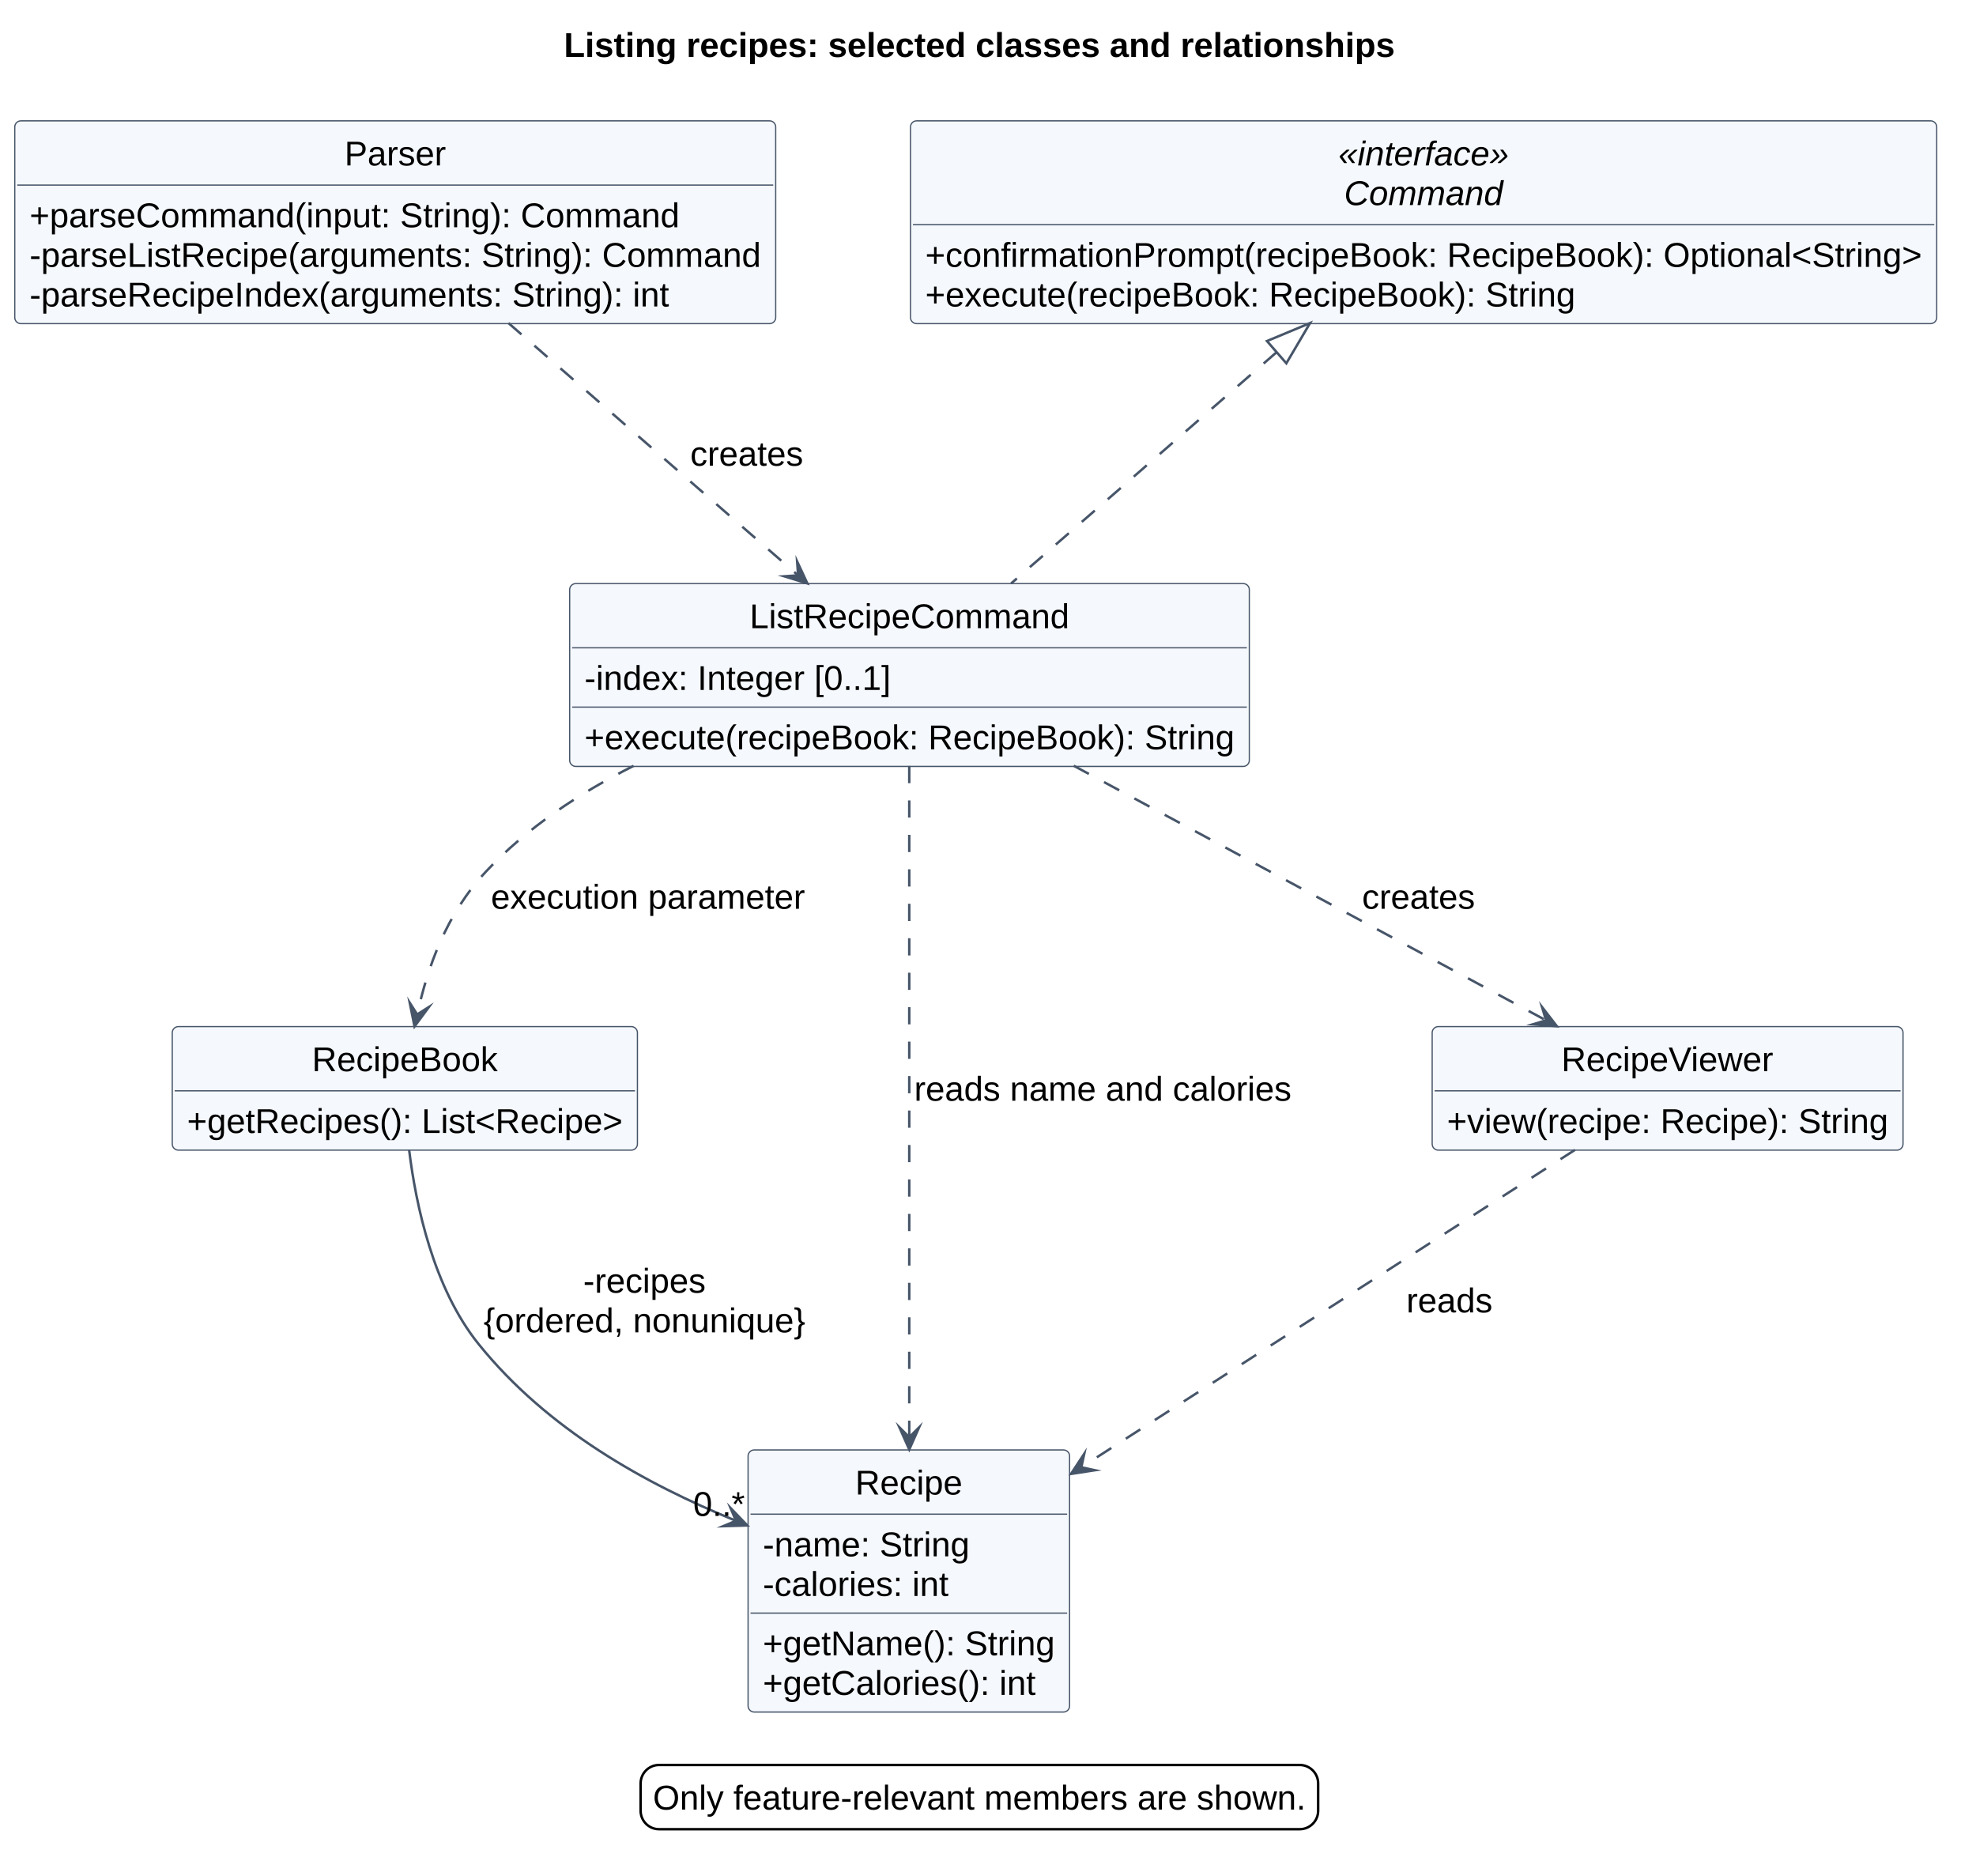
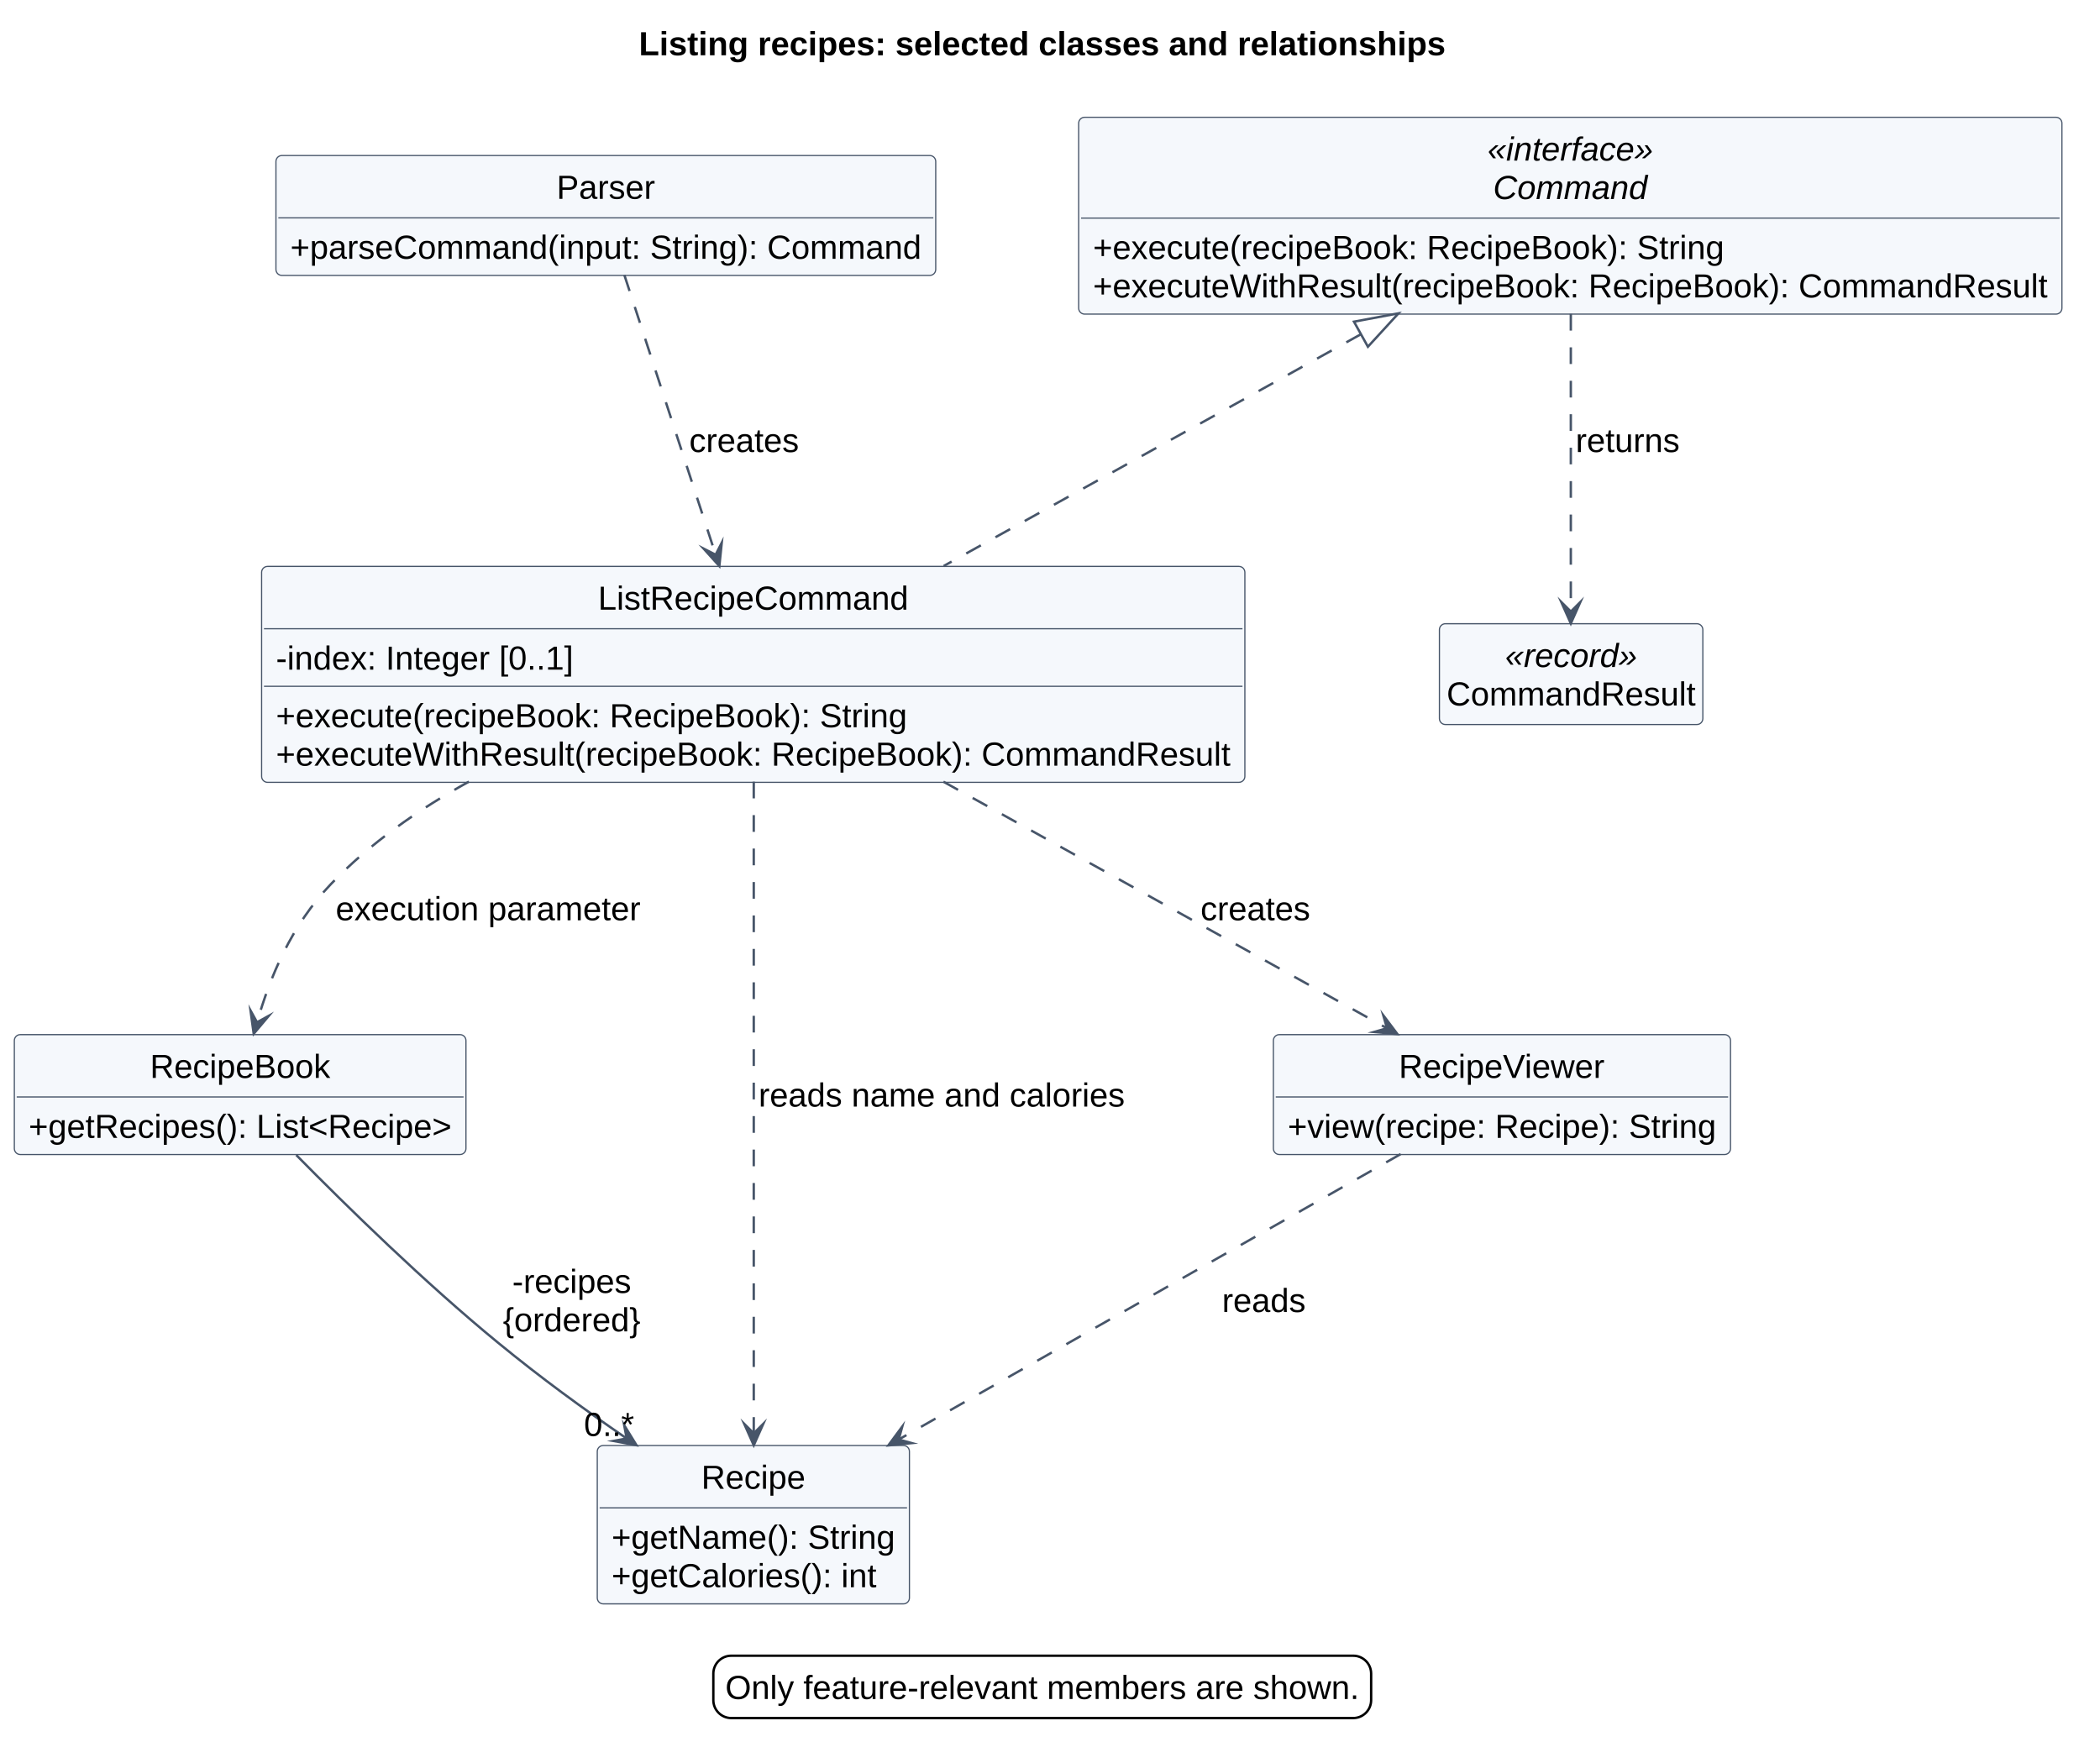
- <svg xmlns="http://www.w3.org/2000/svg" version="1.1" data-diagram-type="CLASS" style="width:803px;height:762px;background:#FFFFFF;" width="803px" height="762px" viewBox="0 0 803 762" zoomAndPan="magnify" preserveAspectRatio="none" contentStyleType="text/css">
+ <svg xmlns="http://www.w3.org/2000/svg" version="1.1" data-diagram-type="CLASS" style="width:879px;height:738px;background:#FFFFFF;" width="879px" height="738px" viewBox="0 0 879 738" zoomAndPan="magnify" preserveAspectRatio="none" contentStyleType="text/css">
  <defs />
  <g font-family="sans-serif" lengthAdjust="spacing">
    <g class="title" data-source-line="5">
-       <text x="229.156" y="23.132" fill="#000" font-size="14" textLength="337.688" font-weight="700" font-family="Arial">Listing recipes: selected classes and relationships</text>
+       <text x="267.406" y="23.132" fill="#000" font-size="14" textLength="337.688" font-weight="700" font-family="Arial">Listing recipes: selected classes and relationships</text>
    </g>
    <g class="entity" data-qualified-name="Parser" id="ent0001" data-source-line="11">
-       <rect x="6" y="49.099" width="309.227" height="82.395" fill="#F5F8FC" style="stroke:#475569;stroke-width:0.5;" rx="2.5" ry="2.5" />
-       <text x="139.996" y="67.23" fill="#000" font-size="14" textLength="41.234" font-family="Arial">Parser</text>
-       <line x1="7" y1="75.197" x2="314.227" y2="75.197" style="stroke:#475569;stroke-width:0.5;" />
-       <text x="12" y="92.329" fill="#000" font-size="14" textLength="264.168" font-family="Arial">+parseCommand(input: String): Command</text>
-       <text x="12" y="108.428" fill="#000" font-size="14" textLength="297.227" font-family="Arial">-parseListRecipe(arguments: String): Command</text>
-       <text x="12" y="124.526" fill="#000" font-size="14" textLength="259.896" font-family="Arial">-parseRecipeIndex(arguments: String): int</text>
+       <rect x="115.5" y="65.099" width="276.168" height="50.197" fill="#F5F8FC" style="stroke:#475569;stroke-width:0.5;" rx="2.5" ry="2.5" />
+       <text x="232.967" y="83.23" fill="#000" font-size="14" textLength="41.234" font-family="Arial">Parser</text>
+       <line x1="116.5" y1="91.197" x2="390.668" y2="91.197" style="stroke:#475569;stroke-width:0.5;" />
+       <text x="121.5" y="108.329" fill="#000" font-size="14" textLength="264.168" font-family="Arial">+parseCommand(input: String): Command</text>
    </g>
-     <g class="entity" data-qualified-name="Command" id="ent0002" data-source-line="16">
-       <rect x="370" y="49.099" width="417.036" height="82.395" fill="#F5F8FC" style="stroke:#475569;stroke-width:0.5;" rx="2.5" ry="2.5" />
-       <text x="543.884" y="67.23" fill="#000" font-size="14" textLength="69.269" font-style="italic" font-family="Arial">«interface»</text>
-       <text x="546.229" y="83.329" fill="#000" font-size="14" textLength="64.579" font-style="italic" font-family="Arial">Command</text>
-       <line x1="371" y1="91.296" x2="786.036" y2="91.296" style="stroke:#475569;stroke-width:0.5;" />
-       <text x="376" y="108.428" fill="#000" font-size="14" textLength="405.036" font-family="Arial">+confirmationPrompt(recipeBook: RecipeBook): Optional&lt;String&gt;</text>
-       <text x="376" y="124.526" fill="#000" font-size="14" textLength="264.195" font-family="Arial">+execute(recipeBook: RecipeBook): String</text>
+     <g class="entity" data-qualified-name="Command" id="ent0002" data-source-line="14">
+       <rect x="451.5" y="49.099" width="411.567" height="82.395" fill="#F5F8FC" style="stroke:#475569;stroke-width:0.5;" rx="2.5" ry="2.5" />
+       <text x="622.649" y="67.23" fill="#000" font-size="14" textLength="69.269" font-style="italic" font-family="Arial">«interface»</text>
+       <text x="624.994" y="83.329" fill="#000" font-size="14" textLength="64.579" font-style="italic" font-family="Arial">Command</text>
+       <line x1="452.5" y1="91.296" x2="862.067" y2="91.296" style="stroke:#475569;stroke-width:0.5;" />
+       <text x="457.5" y="108.428" fill="#000" font-size="14" textLength="264.195" font-family="Arial">+execute(recipeBook: RecipeBook): String</text>
+       <text x="457.5" y="124.526" fill="#000" font-size="14" textLength="399.567" font-family="Arial">+executeWithResult(recipeBook: RecipeBook): CommandResult</text>
    </g>
-     <g class="entity" data-qualified-name="ListRecipeCommand" id="ent0003" data-source-line="20">
-       <rect x="231.5" y="237.099" width="276.195" height="74.296" fill="#F5F8FC" style="stroke:#475569;stroke-width:0.5;" rx="2.5" ry="2.5" />
-       <text x="304.625" y="255.23" fill="#000" font-size="14" textLength="129.944" font-family="Arial">ListRecipeCommand</text>
-       <line x1="232.5" y1="263.197" x2="506.695" y2="263.197" style="stroke:#475569;stroke-width:0.5;" />
-       <text x="237.5" y="280.329" fill="#000" font-size="14" textLength="124.517" font-family="Arial">-index: Integer [0..1]</text>
-       <line x1="232.5" y1="287.296" x2="506.695" y2="287.296" style="stroke:#475569;stroke-width:0.5;" />
-       <text x="237.5" y="304.428" fill="#000" font-size="14" textLength="264.195" font-family="Arial">+execute(recipeBook: RecipeBook): String</text>
+     <g class="entity" data-qualified-name="CommandResult" id="ent0003" data-source-line="18">
+       <rect x="602.5" y="261.099" width="110.262" height="42.197" fill="#F5F8FC" style="stroke:#475569;stroke-width:0.5;" rx="2.5" ry="2.5" />
+       <text x="630.003" y="279.23" fill="#000" font-size="14" textLength="55.255" font-style="italic" font-family="Arial">«record»</text>
+       <text x="605.5" y="295.329" fill="#000" font-size="14" textLength="104.262" font-family="Arial">CommandResult</text>
    </g>
-     <g class="entity" data-qualified-name="RecipeBook" id="ent0004" data-source-line="24">
-       <rect x="70" y="417.099" width="189.037" height="50.197" fill="#F5F8FC" style="stroke:#475569;stroke-width:0.5;" rx="2.5" ry="2.5" />
-       <text x="126.774" y="435.23" fill="#000" font-size="14" textLength="75.489" font-family="Arial">RecipeBook</text>
-       <line x1="71" y1="443.197" x2="258.037" y2="443.197" style="stroke:#475569;stroke-width:0.5;" />
-       <text x="76" y="460.329" fill="#000" font-size="14" textLength="177.037" font-family="Arial">+getRecipes(): List&lt;Recipe&gt;</text>
+     <g class="entity" data-qualified-name="ListRecipeCommand" id="ent0004" data-source-line="19">
+       <rect x="109.5" y="237.099" width="411.567" height="90.395" fill="#F5F8FC" style="stroke:#475569;stroke-width:0.5;" rx="2.5" ry="2.5" />
+       <text x="250.312" y="255.23" fill="#000" font-size="14" textLength="129.944" font-family="Arial">ListRecipeCommand</text>
+       <line x1="110.5" y1="263.197" x2="520.067" y2="263.197" style="stroke:#475569;stroke-width:0.5;" />
+       <text x="115.5" y="280.329" fill="#000" font-size="14" textLength="124.517" font-family="Arial">-index: Integer [0..1]</text>
+       <line x1="110.5" y1="287.296" x2="520.067" y2="287.296" style="stroke:#475569;stroke-width:0.5;" />
+       <text x="115.5" y="304.428" fill="#000" font-size="14" textLength="264.195" font-family="Arial">+execute(recipeBook: RecipeBook): String</text>
+       <text x="115.5" y="320.526" fill="#000" font-size="14" textLength="399.567" font-family="Arial">+executeWithResult(recipeBook: RecipeBook): CommandResult</text>
    </g>
-     <g class="entity" data-qualified-name="Recipe" id="ent0005" data-source-line="27">
-       <rect x="304" y="589.099" width="130.658" height="106.493" fill="#F5F8FC" style="stroke:#475569;stroke-width:0.5;" rx="2.5" ry="2.5" />
-       <text x="347.54" y="607.23" fill="#000" font-size="14" textLength="43.579" font-family="Arial">Recipe</text>
-       <line x1="305" y1="615.197" x2="433.658" y2="615.197" style="stroke:#475569;stroke-width:0.5;" />
-       <text x="310" y="632.329" fill="#000" font-size="14" textLength="84.034" font-family="Arial">-name: String</text>
-       <text x="310" y="648.428" fill="#000" font-size="14" textLength="75.469" font-family="Arial">-calories: int</text>
-       <line x1="305" y1="655.395" x2="433.658" y2="655.395" style="stroke:#475569;stroke-width:0.5;" />
-       <text x="310" y="672.526" fill="#000" font-size="14" textLength="118.658" font-family="Arial">+getName(): String</text>
-       <text x="310" y="688.625" fill="#000" font-size="14" textLength="110.879" font-family="Arial">+getCalories(): int</text>
+     <g class="entity" data-qualified-name="RecipeBook" id="ent0005" data-source-line="24">
+       <rect x="6" y="433.099" width="189.037" height="50.197" fill="#F5F8FC" style="stroke:#475569;stroke-width:0.5;" rx="2.5" ry="2.5" />
+       <text x="62.774" y="451.23" fill="#000" font-size="14" textLength="75.489" font-family="Arial">RecipeBook</text>
+       <line x1="7" y1="459.197" x2="194.037" y2="459.197" style="stroke:#475569;stroke-width:0.5;" />
+       <text x="12" y="476.329" fill="#000" font-size="14" textLength="177.037" font-family="Arial">+getRecipes(): List&lt;Recipe&gt;</text>
    </g>
-     <g class="entity" data-qualified-name="RecipeViewer" id="ent0006" data-source-line="33">
-       <rect x="582" y="417.099" width="191.348" height="50.197" fill="#F5F8FC" style="stroke:#475569;stroke-width:0.5;" rx="2.5" ry="2.5" />
-       <text x="634.488" y="435.23" fill="#000" font-size="14" textLength="86.372" font-family="Arial">RecipeViewer</text>
-       <line x1="583" y1="443.197" x2="772.348" y2="443.197" style="stroke:#475569;stroke-width:0.5;" />
-       <text x="588" y="460.329" fill="#000" font-size="14" textLength="179.348" font-family="Arial">+view(recipe: Recipe): String</text>
+     <g class="entity" data-qualified-name="Recipe" id="ent0006" data-source-line="27">
+       <rect x="250" y="605.099" width="130.658" height="66.296" fill="#F5F8FC" style="stroke:#475569;stroke-width:0.5;" rx="2.5" ry="2.5" />
+       <text x="293.54" y="623.23" fill="#000" font-size="14" textLength="43.579" font-family="Arial">Recipe</text>
+       <line x1="251" y1="631.197" x2="379.658" y2="631.197" style="stroke:#475569;stroke-width:0.5;" />
+       <text x="256" y="648.329" fill="#000" font-size="14" textLength="118.658" font-family="Arial">+getName(): String</text>
+       <text x="256" y="664.428" fill="#000" font-size="14" textLength="110.879" font-family="Arial">+getCalories(): int</text>
    </g>
-     <g class="link" data-entity-1="ent0001" data-entity-2="ent0003" id="lnk7" data-link-type="dependency">
-       <polygon points="328.098,237.045,323.938,228.118,324.327,233.762,318.684,234.151,328.098,237.045" fill="#475569" style="stroke:#475569;stroke-width:1;stroke-linejoin:miter;stroke-miterlimit:10;" />
-       <path d="M206.625,131.265 C242.929,162.879 289.301,203.261 324.327,233.762" style="stroke:#475569;stroke-width:1;stroke-dasharray:7,7;" fill="none" />
-       <text x="280.5" y="189.23" fill="#000" font-size="14" textLength="45.91" font-family="Arial">creates</text>
+     <g class="entity" data-qualified-name="RecipeViewer" id="ent0007" data-source-line="31">
+       <rect x="533" y="433.099" width="191.348" height="50.197" fill="#F5F8FC" style="stroke:#475569;stroke-width:0.5;" rx="2.5" ry="2.5" />
+       <text x="585.488" y="451.23" fill="#000" font-size="14" textLength="86.372" font-family="Arial">RecipeViewer</text>
+       <line x1="534" y1="459.197" x2="723.348" y2="459.197" style="stroke:#475569;stroke-width:0.5;" />
+       <text x="539" y="476.329" fill="#000" font-size="14" textLength="179.348" font-family="Arial">+view(recipe: Recipe): String</text>
    </g>
-     <g class="link" data-entity-1="ent0002" data-entity-2="ent0003" id="lnk9" data-link-type="extension">
-       <polygon points="532.375,131.265,514.861,138.561,522.741,147.61,532.375,131.265" fill="none" style="stroke:#475569;stroke-width:1;stroke-linejoin:miter;stroke-miterlimit:10;" />
-       <path d="M518.801,143.085 C482.497,174.699 445.928,206.544 410.902,237.045" style="stroke:#475569;stroke-width:1;stroke-dasharray:7,7;" fill="none" />
+     <g class="link" data-entity-1="ent0001" data-entity-2="ent0004" id="lnk8" data-link-type="dependency">
+       <polygon points="301.099,236.968,302.11,227.171,299.548,232.214,294.505,229.653,301.099,236.968" fill="#475569" style="stroke:#475569;stroke-width:1;stroke-linejoin:miter;stroke-miterlimit:10;" />
+       <path d="M261.352,115.162 C271.323,145.718 287.166,194.268 299.548,232.214" style="stroke:#475569;stroke-width:1;stroke-dasharray:7,7;" fill="none" />
+       <text x="288.5" y="189.23" fill="#000" font-size="14" textLength="45.91" font-family="Arial">creates</text>
    </g>
-     <g class="link" data-entity-1="ent0003" data-entity-2="ent0004" id="lnk10" data-link-type="dependency">
-       <polygon points="168.45,417.039,174.307,409.121,169.535,412.158,166.498,407.386,168.45,417.039" fill="#475569" style="stroke:#475569;stroke-width:1;stroke-linejoin:miter;stroke-miterlimit:10;" />
-       <path d="M257.477,311.169 C235.475,322.232 214.1,336.33 197.5,354.099 C181.179,371.569 173.784,393.037 169.535,412.158" style="stroke:#475569;stroke-width:1;stroke-dasharray:7,7;" fill="none" />
-       <text x="199.5" y="369.23" fill="#000" font-size="14" textLength="59.931" font-family="Arial">execution</text>
-       <text x="259.431" y="369.23" fill="#000" font-size="14" font-family="Arial"> </text>
-       <text x="263.32" y="369.23" fill="#000" font-size="14" textLength="63.807" font-family="Arial">parameter</text>
+     <g class="link" data-entity-1="ent0002" data-entity-2="ent0004" id="lnk10" data-link-type="extension">
+       <polygon points="585.388,131.161,566.74,134.657,572.568,145.147,585.388,131.161" fill="none" style="stroke:#475569;stroke-width:1;stroke-linejoin:miter;stroke-miterlimit:10;" />
+       <path d="M569.654,139.902 C513.899,170.877 452.509,204.982 394.979,236.944" style="stroke:#475569;stroke-width:1;stroke-dasharray:7,7;" fill="none" />
    </g>
-     <g class="link" data-entity-1="ent0003" data-entity-2="ent0006" id="lnk11" data-link-type="dependency">
-       <polygon points="632.673,416.939,626.648,409.147,628.272,414.566,622.853,416.19,632.673,416.939" fill="#475569" style="stroke:#475569;stroke-width:1;stroke-linejoin:miter;stroke-miterlimit:10;" />
-       <path d="M436.331,311.118 C495.778,343.158 576.662,386.751 628.272,414.566" style="stroke:#475569;stroke-width:1;stroke-dasharray:7,7;" fill="none" />
-       <text x="553.5" y="369.23" fill="#000" font-size="14" textLength="45.91" font-family="Arial">creates</text>
+     <g class="link" data-entity-1="ent0002" data-entity-2="ent0003" id="lnk11" data-link-type="dependency">
+       <polygon points="657.5,260.996,661.5,251.996,657.5,255.996,653.5,251.996,657.5,260.996" fill="#475569" style="stroke:#475569;stroke-width:1;stroke-linejoin:miter;stroke-miterlimit:10;" />
+       <path d="M657.5,131.393 C657.5,171.153 657.5,225.306 657.5,255.996" style="stroke:#475569;stroke-width:1;stroke-dasharray:7,7;" fill="none" />
+       <text x="659.5" y="189.23" fill="#000" font-size="14" textLength="43.572" font-family="Arial">returns</text>
    </g>
-     <g class="link" data-entity-1="ent0003" data-entity-2="ent0005" id="lnk12" data-link-type="dependency">
-       <polygon points="369.5,588.928,373.5,579.928,369.5,583.928,365.5,579.928,369.5,588.928" fill="#475569" style="stroke:#475569;stroke-width:1;stroke-linejoin:miter;stroke-miterlimit:10;" />
-       <path d="M369.5,311.194 C369.5,376.298 369.5,508.602 369.5,583.928" style="stroke:#475569;stroke-width:1;stroke-dasharray:7,7;" fill="none" />
-       <text x="371.5" y="447.23" fill="#000" font-size="14" textLength="35.021" font-family="Arial">reads</text>
-       <text x="406.521" y="447.23" fill="#000" font-size="14" font-family="Arial"> </text>
-       <text x="410.41" y="447.23" fill="#000" font-size="14" textLength="35.021" font-family="Arial">name</text>
-       <text x="445.431" y="447.23" fill="#000" font-size="14" font-family="Arial"> </text>
-       <text x="449.32" y="447.23" fill="#000" font-size="14" textLength="23.358" font-family="Arial">and</text>
-       <text x="472.679" y="447.23" fill="#000" font-size="14" font-family="Arial"> </text>
-       <text x="476.568" y="447.23" fill="#000" font-size="14" textLength="48.241" font-family="Arial">calories</text>
+     <g class="link" data-entity-1="ent0004" data-entity-2="ent0005" id="lnk12" data-link-type="dependency">
+       <polygon points="106.195,432.738,112.542,425.207,107.587,427.936,104.859,422.98,106.195,432.738" fill="#475569" style="stroke:#475569;stroke-width:1;stroke-linejoin:miter;stroke-miterlimit:10;" />
+       <path d="M196.277,327.207 C175.209,338.828 154.826,353.021 138.5,370.099 C121.758,387.612 113.105,408.897 107.587,427.936" style="stroke:#475569;stroke-width:1;stroke-dasharray:7,7;" fill="none" />
+       <text x="140.5" y="385.23" fill="#000" font-size="14" textLength="59.931" font-family="Arial">execution</text>
+       <text x="200.431" y="385.23" fill="#000" font-size="14" font-family="Arial"> </text>
+       <text x="204.32" y="385.23" fill="#000" font-size="14" textLength="63.807" font-family="Arial">parameter</text>
    </g>
-     <g class="link" data-entity-1="ent0004" data-entity-2="ent0005" id="lnk13" data-link-type="dependency">
-       <polygon points="303.689,619.79,296.872,612.682,299.061,617.898,293.845,620.087,303.689,619.79" fill="#475569" style="stroke:#475569;stroke-width:1;stroke-linejoin:miter;stroke-miterlimit:10;" />
-       <path d="M166.256,467.182 C169.023,489.751 176.149,523.333 194.5,546.099 C222.487,580.818 262.076,602.778 299.061,617.898" style="stroke:#475569;stroke-width:1;" fill="none" />
-       <text x="236.996" y="525.23" fill="#000" font-size="14" textLength="49.793" font-family="Arial">-recipes</text>
-       <text x="196.5" y="541.329" fill="#000" font-size="14" textLength="56.82" font-family="Arial">{ordered,</text>
-       <text x="253.32" y="541.329" fill="#000" font-size="14" font-family="Arial"> </text>
-       <text x="257.21" y="541.329" fill="#000" font-size="14" textLength="70.075" font-family="Arial">nonunique}</text>
-       <text x="281.689" y="615.922" fill="#000" font-size="14" textLength="21.014" font-family="Arial">0..*</text>
+     <g class="link" data-entity-1="ent0004" data-entity-2="ent0007" id="lnk13" data-link-type="dependency">
+       <polygon points="584.919,432.871,578.996,425.002,580.549,430.442,575.109,431.995,584.919,432.871" fill="#475569" style="stroke:#475569;stroke-width:1;stroke-linejoin:miter;stroke-miterlimit:10;" />
+       <path d="M394.888,327.231 C455.198,360.758 531.508,403.18 580.549,430.442" style="stroke:#475569;stroke-width:1;stroke-dasharray:7,7;" fill="none" />
+       <text x="502.5" y="385.23" fill="#000" font-size="14" textLength="45.91" font-family="Arial">creates</text>
    </g>
-     <g class="link" data-entity-1="ent0006" data-entity-2="ent0005" id="lnk14" data-link-type="dependency">
-       <polygon points="435.222,598.849,444.955,597.347,439.428,596.145,440.629,590.617,435.222,598.849" fill="#475569" style="stroke:#475569;stroke-width:1;stroke-linejoin:miter;stroke-miterlimit:10;" />
-       <path d="M640.041,467.179 C589.22,499.85 501.828,556.031 439.428,596.145" style="stroke:#475569;stroke-width:1;stroke-dasharray:7,7;" fill="none" />
-       <text x="571.5" y="533.23" fill="#000" font-size="14" textLength="35.021" font-family="Arial">reads</text>
+     <g class="link" data-entity-1="ent0004" data-entity-2="ent0006" id="lnk14" data-link-type="dependency">
+       <polygon points="315.5,605.013,319.5,596.013,315.5,600.013,311.5,596.013,315.5,605.013" fill="#475569" style="stroke:#475569;stroke-width:1;stroke-linejoin:miter;stroke-miterlimit:10;" />
+       <path d="M315.5,327.217 C315.5,399.501 315.5,536.463 315.5,600.013" style="stroke:#475569;stroke-width:1;stroke-dasharray:7,7;" fill="none" />
+       <text x="317.5" y="463.23" fill="#000" font-size="14" textLength="35.021" font-family="Arial">reads</text>
+       <text x="352.521" y="463.23" fill="#000" font-size="14" font-family="Arial"> </text>
+       <text x="356.41" y="463.23" fill="#000" font-size="14" textLength="35.021" font-family="Arial">name</text>
+       <text x="391.431" y="463.23" fill="#000" font-size="14" font-family="Arial"> </text>
+       <text x="395.32" y="463.23" fill="#000" font-size="14" textLength="23.358" font-family="Arial">and</text>
+       <text x="418.679" y="463.23" fill="#000" font-size="14" font-family="Arial"> </text>
+       <text x="422.568" y="463.23" fill="#000" font-size="14" textLength="48.241" font-family="Arial">calories</text>
    </g>
-     <g class="legend" data-source-line="46">
-       <rect x="260.332" y="717.099" width="275.337" height="26.099" fill="none" style="stroke:#000;stroke-width:1;" rx="7.5" ry="7.5" />
-       <text x="265.332" y="735.23" fill="#000" font-size="14" textLength="265.337" font-family="Arial">Only feature-relevant members are shown.</text>
+     <g class="link" data-entity-1="ent0005" data-entity-2="ent0006" id="lnk15" data-link-type="dependency">
+       <polygon points="266.429,604.991,261.269,596.602,262.305,602.163,256.744,603.2,266.429,604.991" fill="#475569" style="stroke:#475569;stroke-width:1;stroke-linejoin:miter;stroke-miterlimit:10;" />
+       <path d="M123.99,483.5 C145.25,505.088 177.839,536.971 208.5,562.099 C226.748,577.053 243.705,589.407 262.305,602.163" style="stroke:#475569;stroke-width:1;" fill="none" />
+       <text x="214.407" y="541.23" fill="#000" font-size="14" textLength="49.793" font-family="Arial">-recipes</text>
+       <text x="210.5" y="557.329" fill="#000" font-size="14" textLength="57.606" font-family="Arial">{ordered}</text>
+       <text x="244.429" y="601.123" fill="#000" font-size="14" textLength="21.014" font-family="Arial">0..*</text>
+     </g>
+     <g class="link" data-entity-1="ent0007" data-entity-2="ent0006" id="lnk16" data-link-type="dependency">
+       <polygon points="371.831,605.064,381.632,604.092,376.177,602.592,377.677,597.138,371.831,605.064" fill="#475569" style="stroke:#475569;stroke-width:1;stroke-linejoin:miter;stroke-miterlimit:10;" />
+       <path d="M586.287,483.105 C530.888,514.61 437.823,567.535 376.177,602.592" style="stroke:#475569;stroke-width:1;stroke-dasharray:7,7;" fill="none" />
+       <text x="511.5" y="549.23" fill="#000" font-size="14" textLength="35.021" font-family="Arial">reads</text>
+     </g>
+     <g class="legend" data-source-line="45">
+       <rect x="298.582" y="693.099" width="275.337" height="26.099" fill="none" style="stroke:#000;stroke-width:1;" rx="7.5" ry="7.5" />
+       <text x="303.582" y="711.23" fill="#000" font-size="14" textLength="265.337" font-family="Arial">Only feature-relevant members are shown.</text>
    </g>
  </g>
</svg>
